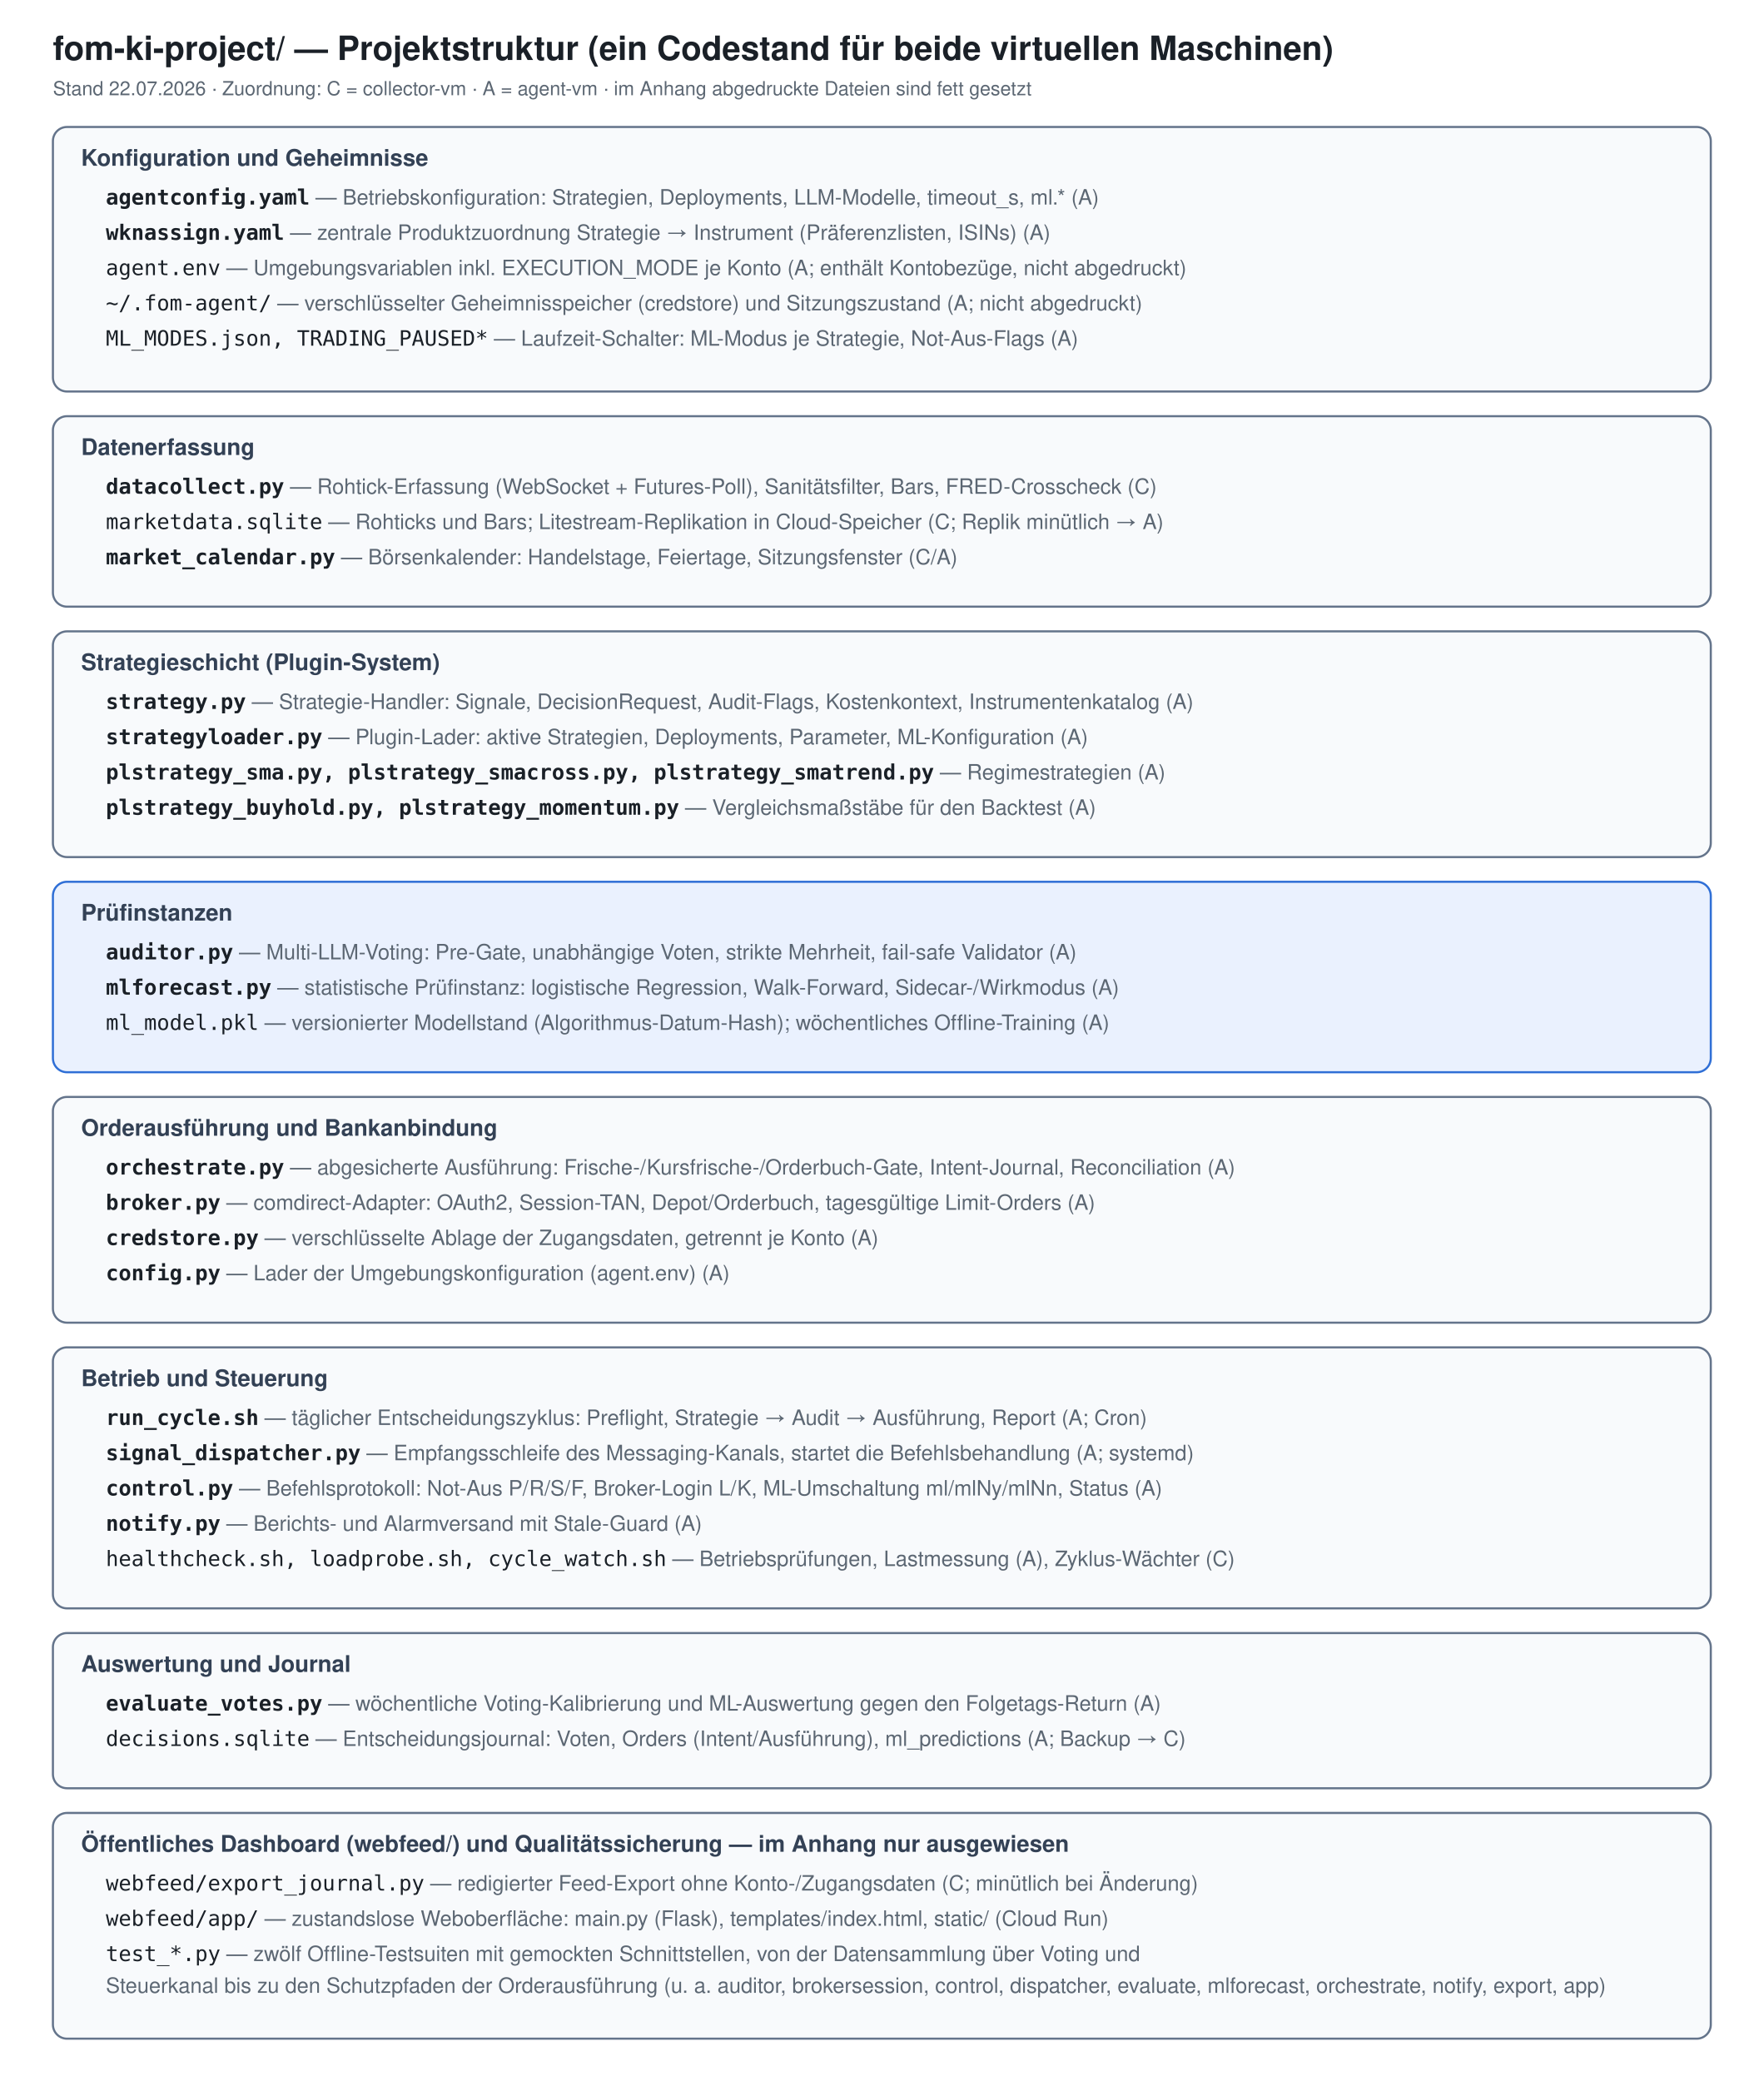
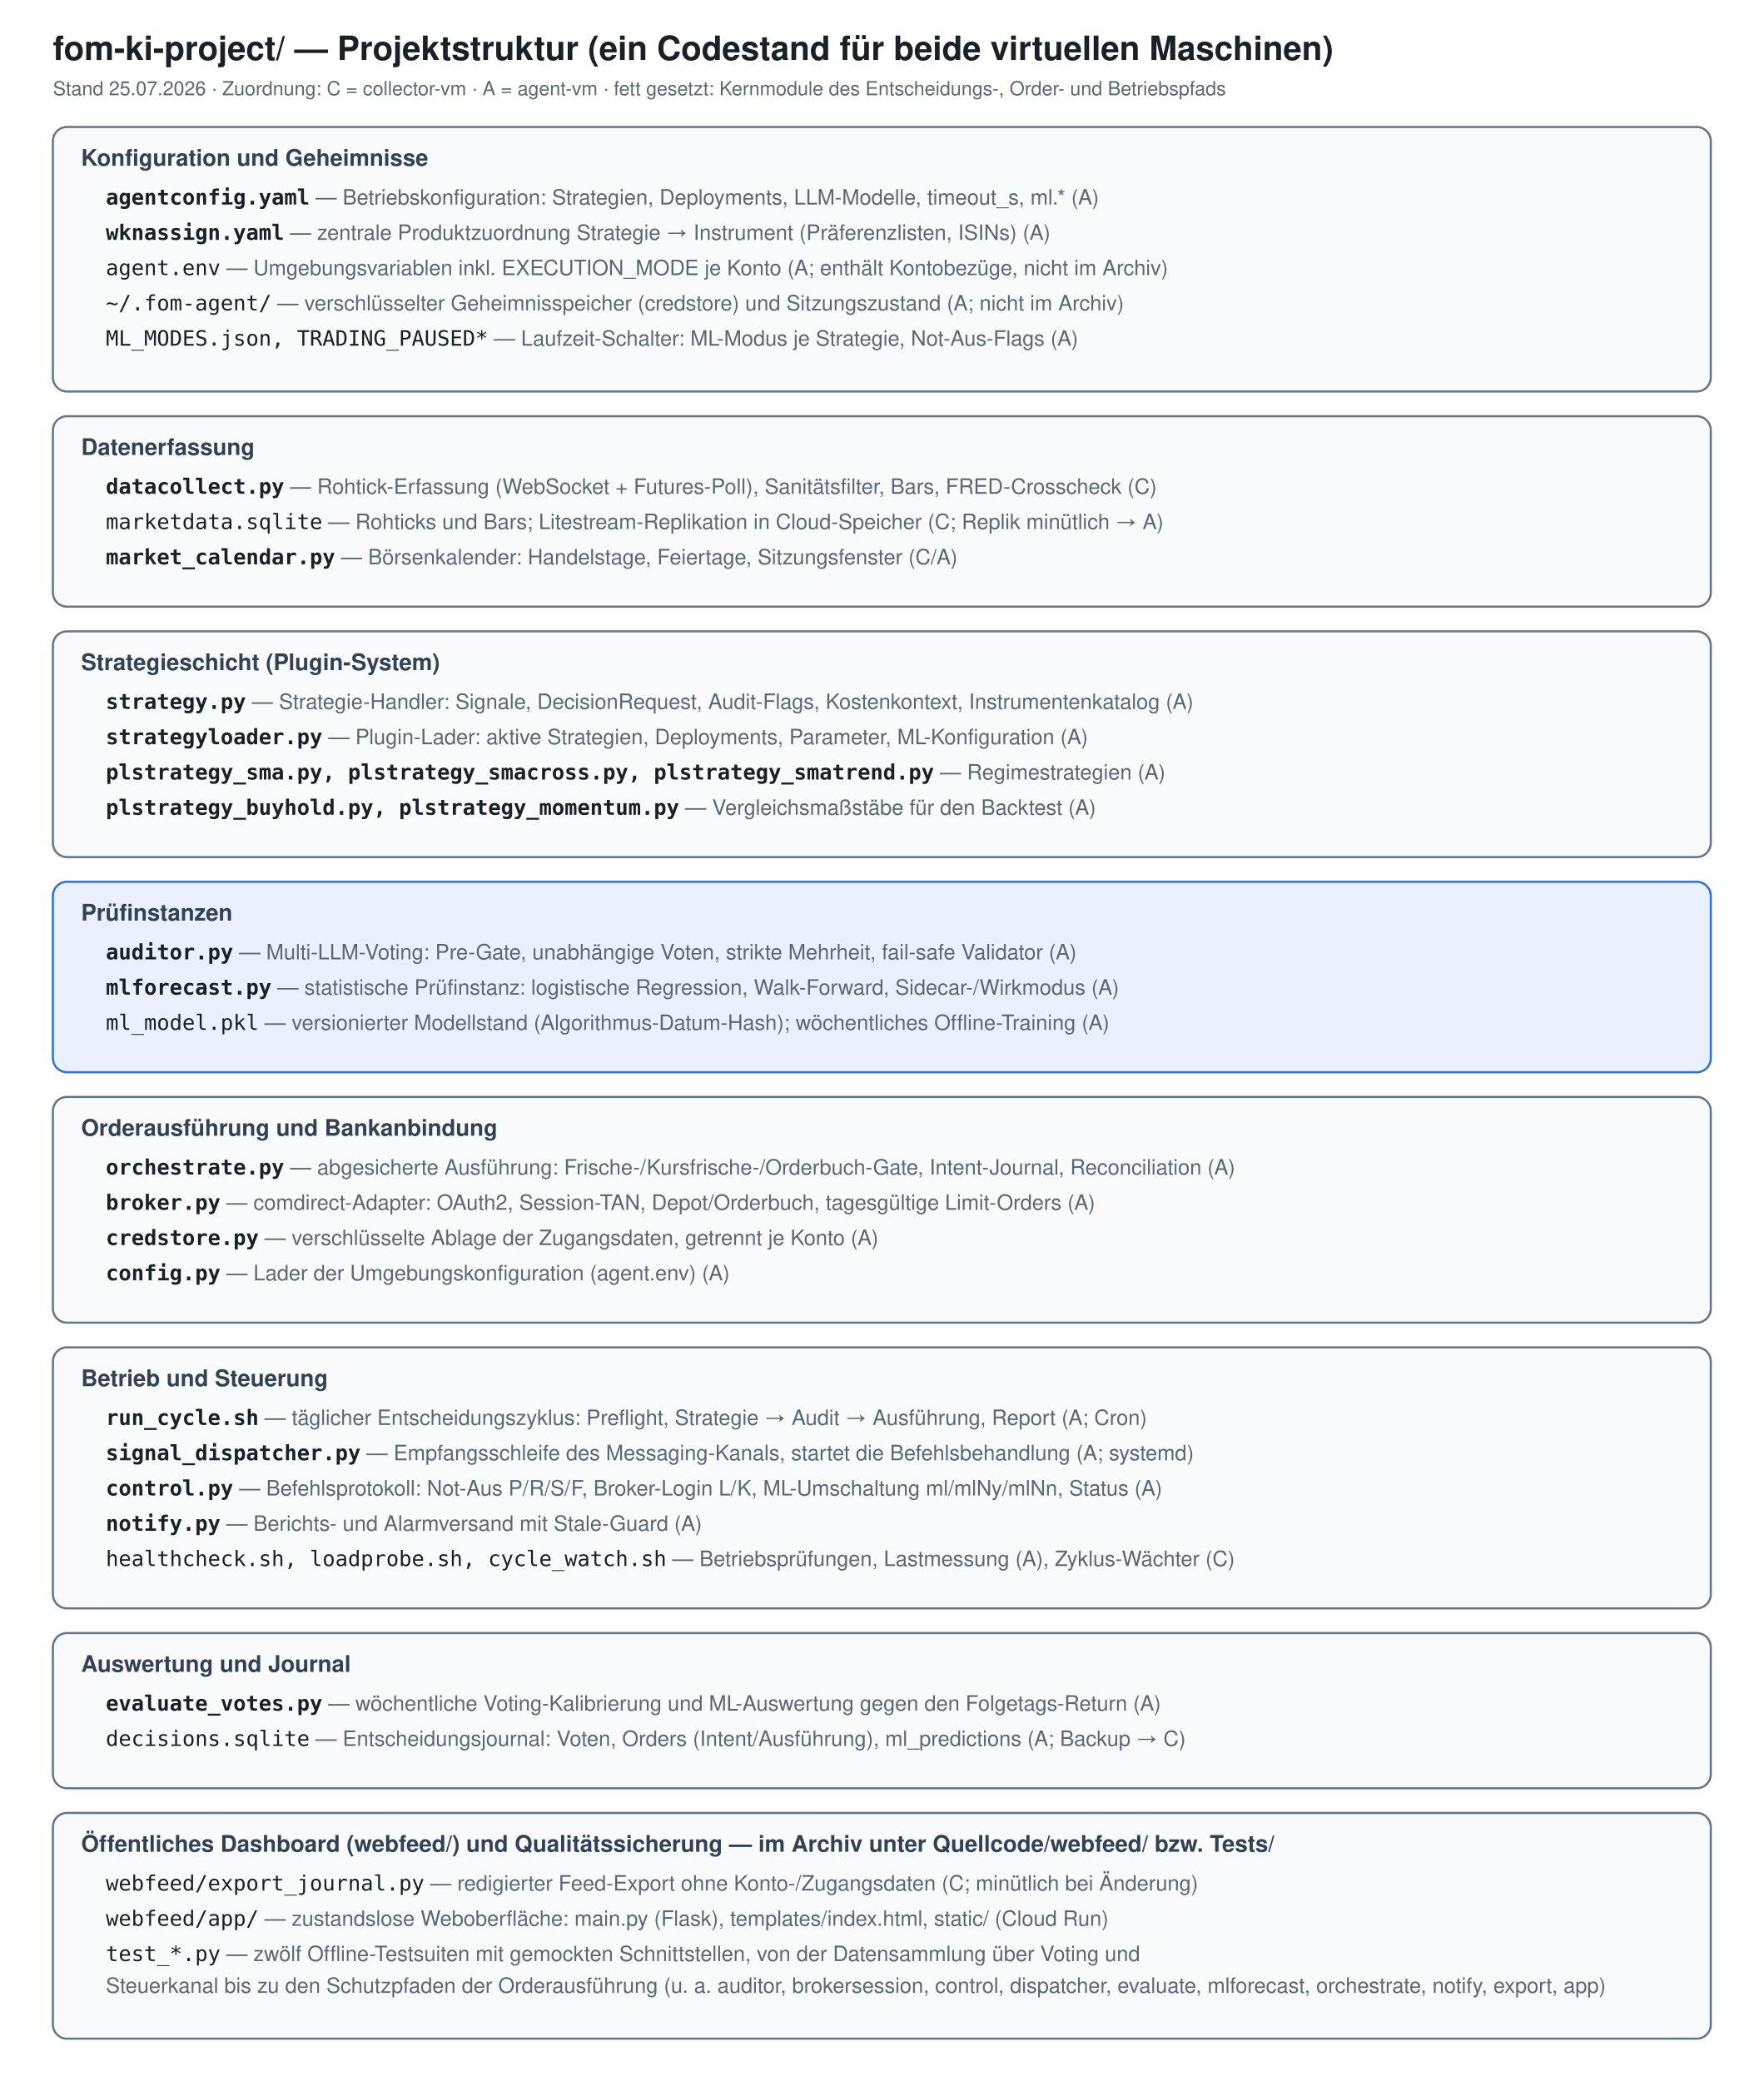
<svg xmlns="http://www.w3.org/2000/svg" width="1000" height="1180" viewBox="0 0 1000 1180" font-family="Helvetica,Arial,sans-serif">
  <text x="30" y="34" font-size="19" font-weight="bold" fill="#1a2027">fom-ki-project/ — Projektstruktur (ein Codestand für beide virtuellen Maschinen)</text>
-   <text x="30" y="54" fill="#5c6773" font-size="11px">Stand 22.07.2026 · Zuordnung: C = collector-vm · A = agent-vm · im Anhang abgedruckte Dateien sind fett gesetzt</text>
+   <text x="30" y="54" fill="#5c6773" font-size="11px">Stand 25.07.2026 · Zuordnung: C = collector-vm · A = agent-vm · fett gesetzt: Kernmodule des Entscheidungs-, Order- und Betriebspfads</text>
  <rect x="30" y="72" width="940" height="150" rx="8" fill="#f8fafc" stroke="#64748b" stroke-width="1.2" />
  <text x="46" y="94" fill="#334155" font-size="13px" font-weight="bold">Konfiguration und Geheimnisse</text>
  <text x="60" y="116" font-size="12px" fill="#1a2027">
    <tspan font-family="monospace" font-weight="bold">agentconfig.yaml</tspan>
    <tspan fill="#5c6773">— Betriebskonfiguration: Strategien, Deployments, LLM-Modelle, timeout_s, ml.* (A)</tspan>
  </text>
  <text x="60" y="136" font-size="12px" fill="#1a2027">
    <tspan font-family="monospace" font-weight="bold">wknassign.yaml</tspan>
    <tspan fill="#5c6773">— zentrale Produktzuordnung Strategie → Instrument (Präferenzlisten, ISINs) (A)</tspan>
  </text>
  <text x="60" y="156" font-size="12px" fill="#1a2027">
    <tspan font-family="monospace">agent.env</tspan>
-     <tspan fill="#5c6773">— Umgebungsvariablen inkl. EXECUTION_MODE je Konto (A; enthält Kontobezüge, nicht abgedruckt)</tspan>
+     <tspan fill="#5c6773">— Umgebungsvariablen inkl. EXECUTION_MODE je Konto (A; enthält Kontobezüge, nicht im Archiv)</tspan>
  </text>
  <text x="60" y="176" font-size="12px" fill="#1a2027">
    <tspan font-family="monospace">~/.fom-agent/</tspan>
-     <tspan fill="#5c6773">— verschlüsselter Geheimnisspeicher (credstore) und Sitzungszustand (A; nicht abgedruckt)</tspan>
+     <tspan fill="#5c6773">— verschlüsselter Geheimnisspeicher (credstore) und Sitzungszustand (A; nicht im Archiv)</tspan>
  </text>
  <text x="60" y="196" font-size="12px" fill="#1a2027">
    <tspan font-family="monospace">ML_MODES.json, TRADING_PAUSED*</tspan>
    <tspan fill="#5c6773">— Laufzeit-Schalter: ML-Modus je Strategie, Not-Aus-Flags (A)</tspan>
  </text>
  <rect x="30" y="236" width="940" height="108" rx="8" fill="#f8fafc" stroke="#64748b" stroke-width="1.2" />
  <text x="46" y="258" fill="#334155" font-size="13px" font-weight="bold">Datenerfassung</text>
  <text x="60" y="280" font-size="12px" fill="#1a2027">
    <tspan font-family="monospace" font-weight="bold">datacollect.py</tspan>
    <tspan fill="#5c6773">— Rohtick-Erfassung (WebSocket + Futures-Poll), Sanitätsfilter, Bars, FRED-Crosscheck (C)</tspan>
  </text>
  <text x="60" y="300" font-size="12px" fill="#1a2027">
    <tspan font-family="monospace">marketdata.sqlite</tspan>
    <tspan fill="#5c6773">— Rohticks und Bars; Litestream-Replikation in Cloud-Speicher (C; Replik minütlich → A)</tspan>
  </text>
  <text x="60" y="320" font-size="12px" fill="#1a2027">
    <tspan font-family="monospace" font-weight="bold">market_calendar.py</tspan>
    <tspan fill="#5c6773">— Börsenkalender: Handelstage, Feiertage, Sitzungsfenster (C/A)</tspan>
  </text>
  <rect x="30" y="358" width="940" height="128" rx="8" fill="#f8fafc" stroke="#64748b" stroke-width="1.2" />
  <text x="46" y="380" fill="#334155" font-size="13px" font-weight="bold">Strategieschicht (Plugin-System)</text>
  <text x="60" y="402" font-size="12px" fill="#1a2027">
    <tspan font-family="monospace" font-weight="bold">strategy.py</tspan>
    <tspan fill="#5c6773">— Strategie-Handler: Signale, DecisionRequest, Audit-Flags, Kostenkontext, Instrumentenkatalog (A)</tspan>
  </text>
  <text x="60" y="422" font-size="12px" fill="#1a2027">
    <tspan font-family="monospace" font-weight="bold">strategyloader.py</tspan>
    <tspan fill="#5c6773">— Plugin-Lader: aktive Strategien, Deployments, Parameter, ML-Konfiguration (A)</tspan>
  </text>
  <text x="60" y="442" font-size="12px" fill="#1a2027">
    <tspan font-family="monospace" font-weight="bold">plstrategy_sma.py, plstrategy_smacross.py, plstrategy_smatrend.py</tspan>
    <tspan fill="#5c6773">— Regimestrategien (A)</tspan>
  </text>
  <text x="60" y="462" font-size="12px" fill="#1a2027">
    <tspan font-family="monospace" font-weight="bold">plstrategy_buyhold.py, plstrategy_momentum.py</tspan>
    <tspan fill="#5c6773">— Vergleichsmaßstäbe für den Backtest (A)</tspan>
  </text>
  <rect x="30" y="500" width="940" height="108" rx="8" fill="#eaf1fe" stroke="#2f6fd6" stroke-width="1.2" />
  <text x="46" y="522" fill="#334155" font-size="13px" font-weight="bold">Prüfinstanzen</text>
  <text x="60" y="544" font-size="12px" fill="#1a2027">
    <tspan font-family="monospace" font-weight="bold">auditor.py</tspan>
    <tspan fill="#5c6773">— Multi-LLM-Voting: Pre-Gate, unabhängige Voten, strikte Mehrheit, fail-safe Validator (A)</tspan>
  </text>
  <text x="60" y="564" font-size="12px" fill="#1a2027">
    <tspan font-family="monospace" font-weight="bold">mlforecast.py</tspan>
    <tspan fill="#5c6773">— statistische Prüfinstanz: logistische Regression, Walk-Forward, Sidecar-/Wirkmodus (A)</tspan>
  </text>
  <text x="60" y="584" font-size="12px" fill="#1a2027">
    <tspan font-family="monospace">ml_model.pkl</tspan>
    <tspan fill="#5c6773">— versionierter Modellstand (Algorithmus-Datum-Hash); wöchentliches Offline-Training (A)</tspan>
  </text>
  <rect x="30" y="622" width="940" height="128" rx="8" fill="#f8fafc" stroke="#64748b" stroke-width="1.2" />
  <text x="46" y="644" fill="#334155" font-size="13px" font-weight="bold">Orderausführung und Bankanbindung</text>
  <text x="60" y="666" font-size="12px" fill="#1a2027">
    <tspan font-family="monospace" font-weight="bold">orchestrate.py</tspan>
    <tspan fill="#5c6773">— abgesicherte Ausführung: Frische-/Kursfrische-/Orderbuch-Gate, Intent-Journal, Reconciliation (A)</tspan>
  </text>
  <text x="60" y="686" font-size="12px" fill="#1a2027">
    <tspan font-family="monospace" font-weight="bold">broker.py</tspan>
    <tspan fill="#5c6773">— comdirect-Adapter: OAuth2, Session-TAN, Depot/Orderbuch, tagesgültige Limit-Orders (A)</tspan>
  </text>
  <text x="60" y="706" font-size="12px" fill="#1a2027">
    <tspan font-family="monospace" font-weight="bold">credstore.py</tspan>
    <tspan fill="#5c6773">— verschlüsselte Ablage der Zugangsdaten, getrennt je Konto (A)</tspan>
  </text>
  <text x="60" y="726" font-size="12px" fill="#1a2027">
    <tspan font-family="monospace" font-weight="bold">config.py</tspan>
    <tspan fill="#5c6773">— Lader der Umgebungskonfiguration (agent.env) (A)</tspan>
  </text>
  <rect x="30" y="764" width="940" height="148" rx="8" fill="#f8fafc" stroke="#64748b" stroke-width="1.2" />
  <text x="46" y="786" fill="#334155" font-size="13px" font-weight="bold">Betrieb und Steuerung</text>
  <text x="60" y="808" font-size="12px" fill="#1a2027">
    <tspan font-family="monospace" font-weight="bold">run_cycle.sh</tspan>
    <tspan fill="#5c6773">— täglicher Entscheidungszyklus: Preflight, Strategie → Audit → Ausführung, Report (A; Cron)</tspan>
  </text>
  <text x="60" y="828" font-size="12px" fill="#1a2027">
    <tspan font-family="monospace" font-weight="bold">signal_dispatcher.py</tspan>
    <tspan fill="#5c6773">— Empfangsschleife des Messaging-Kanals, startet die Befehlsbehandlung (A; systemd)</tspan>
  </text>
  <text x="60" y="848" font-size="12px" fill="#1a2027">
    <tspan font-family="monospace" font-weight="bold">control.py</tspan>
    <tspan fill="#5c6773">— Befehlsprotokoll: Not-Aus P/R/S/F, Broker-Login L/K, ML-Umschaltung ml/mlNy/mlNn, Status (A)</tspan>
  </text>
  <text x="60" y="868" font-size="12px" fill="#1a2027">
    <tspan font-family="monospace" font-weight="bold">notify.py</tspan>
    <tspan fill="#5c6773">— Berichts- und Alarmversand mit Stale-Guard (A)</tspan>
  </text>
  <text x="60" y="888" font-size="12px" fill="#1a2027">
    <tspan font-family="monospace">healthcheck.sh, loadprobe.sh, cycle_watch.sh</tspan>
    <tspan fill="#5c6773">— Betriebsprüfungen, Lastmessung (A), Zyklus-Wächter (C)</tspan>
  </text>
  <rect x="30" y="926" width="940" height="88" rx="8" fill="#f8fafc" stroke="#64748b" stroke-width="1.2" />
  <text x="46" y="948" fill="#334155" font-size="13px" font-weight="bold">Auswertung und Journal</text>
  <text x="60" y="970" font-size="12px" fill="#1a2027">
    <tspan font-family="monospace" font-weight="bold">evaluate_votes.py</tspan>
    <tspan fill="#5c6773">— wöchentliche Voting-Kalibrierung und ML-Auswertung gegen den Folgetags-Return (A)</tspan>
  </text>
  <text x="60" y="990" font-size="12px" fill="#1a2027">
    <tspan font-family="monospace">decisions.sqlite</tspan>
    <tspan fill="#5c6773">— Entscheidungsjournal: Voten, Orders (Intent/Ausführung), ml_predictions (A; Backup → C)</tspan>
  </text>
  <rect x="30" y="1028" width="940" height="128" rx="8" fill="#f8fafc" stroke="#64748b" stroke-width="1.2" />
-   <text x="46" y="1050" fill="#334155" font-size="13px" font-weight="bold">Öffentliches Dashboard (webfeed/) und Qualitätssicherung — im Anhang nur ausgewiesen</text>
+   <text x="46" y="1050" fill="#334155" font-size="13px" font-weight="bold">Öffentliches Dashboard (webfeed/) und Qualitätssicherung — im Archiv unter Quellcode/webfeed/ bzw. Tests/</text>
  <text x="60" y="1072" font-size="12px" fill="#1a2027">
    <tspan font-family="monospace">webfeed/export_journal.py</tspan>
    <tspan fill="#5c6773">— redigierter Feed-Export ohne Konto-/Zugangsdaten (C; minütlich bei Änderung)</tspan>
  </text>
  <text x="60" y="1092" font-size="12px" fill="#1a2027">
    <tspan font-family="monospace">webfeed/app/</tspan>
    <tspan fill="#5c6773">— zustandslose Weboberfläche: main.py (Flask), templates/index.html, static/ (Cloud Run)</tspan>
  </text>
  <text x="60" y="1112" font-size="12px" fill="#1a2027">
    <tspan font-family="monospace">test_*.py</tspan>
    <tspan fill="#5c6773">— zwölf Offline-Testsuiten mit gemockten Schnittstellen, von der Datensammlung über Voting und</tspan>
  </text>
  <text x="60" y="1130" font-size="12px" fill="#5c6773">Steuerkanal bis zu den Schutzpfaden der Orderausführung (u. a. auditor, brokersession, control, dispatcher, evaluate, mlforecast, orchestrate, notify, export, app)</text>
</svg>
